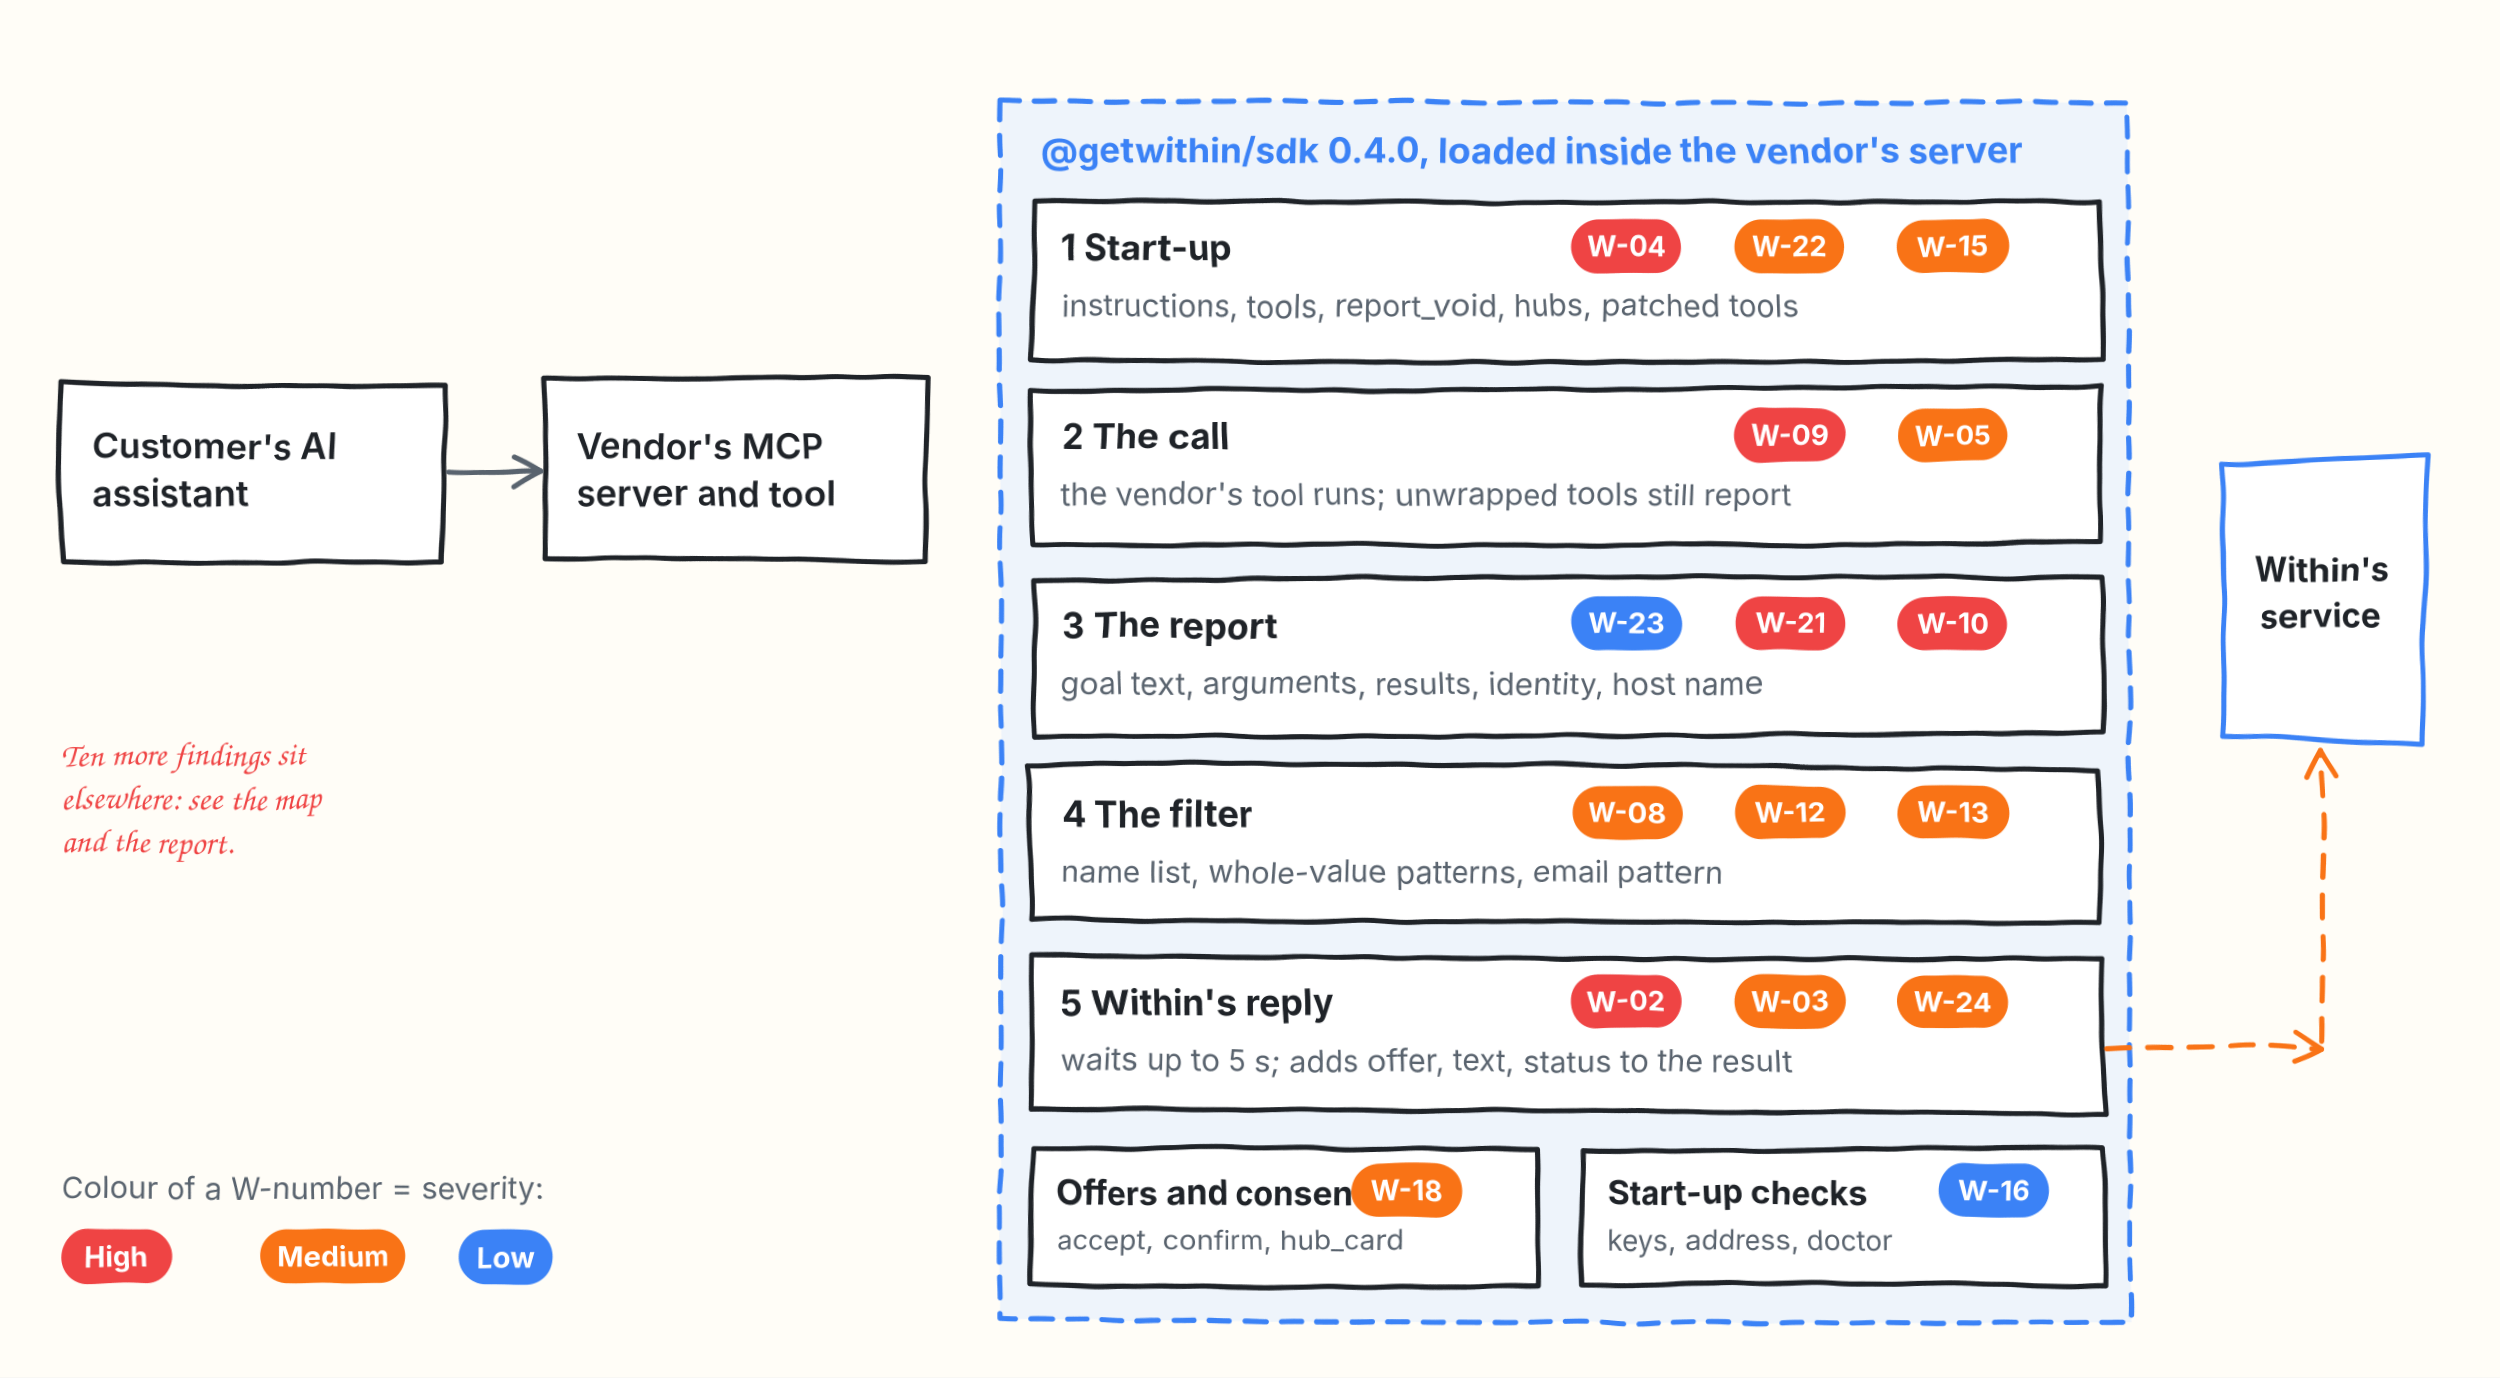
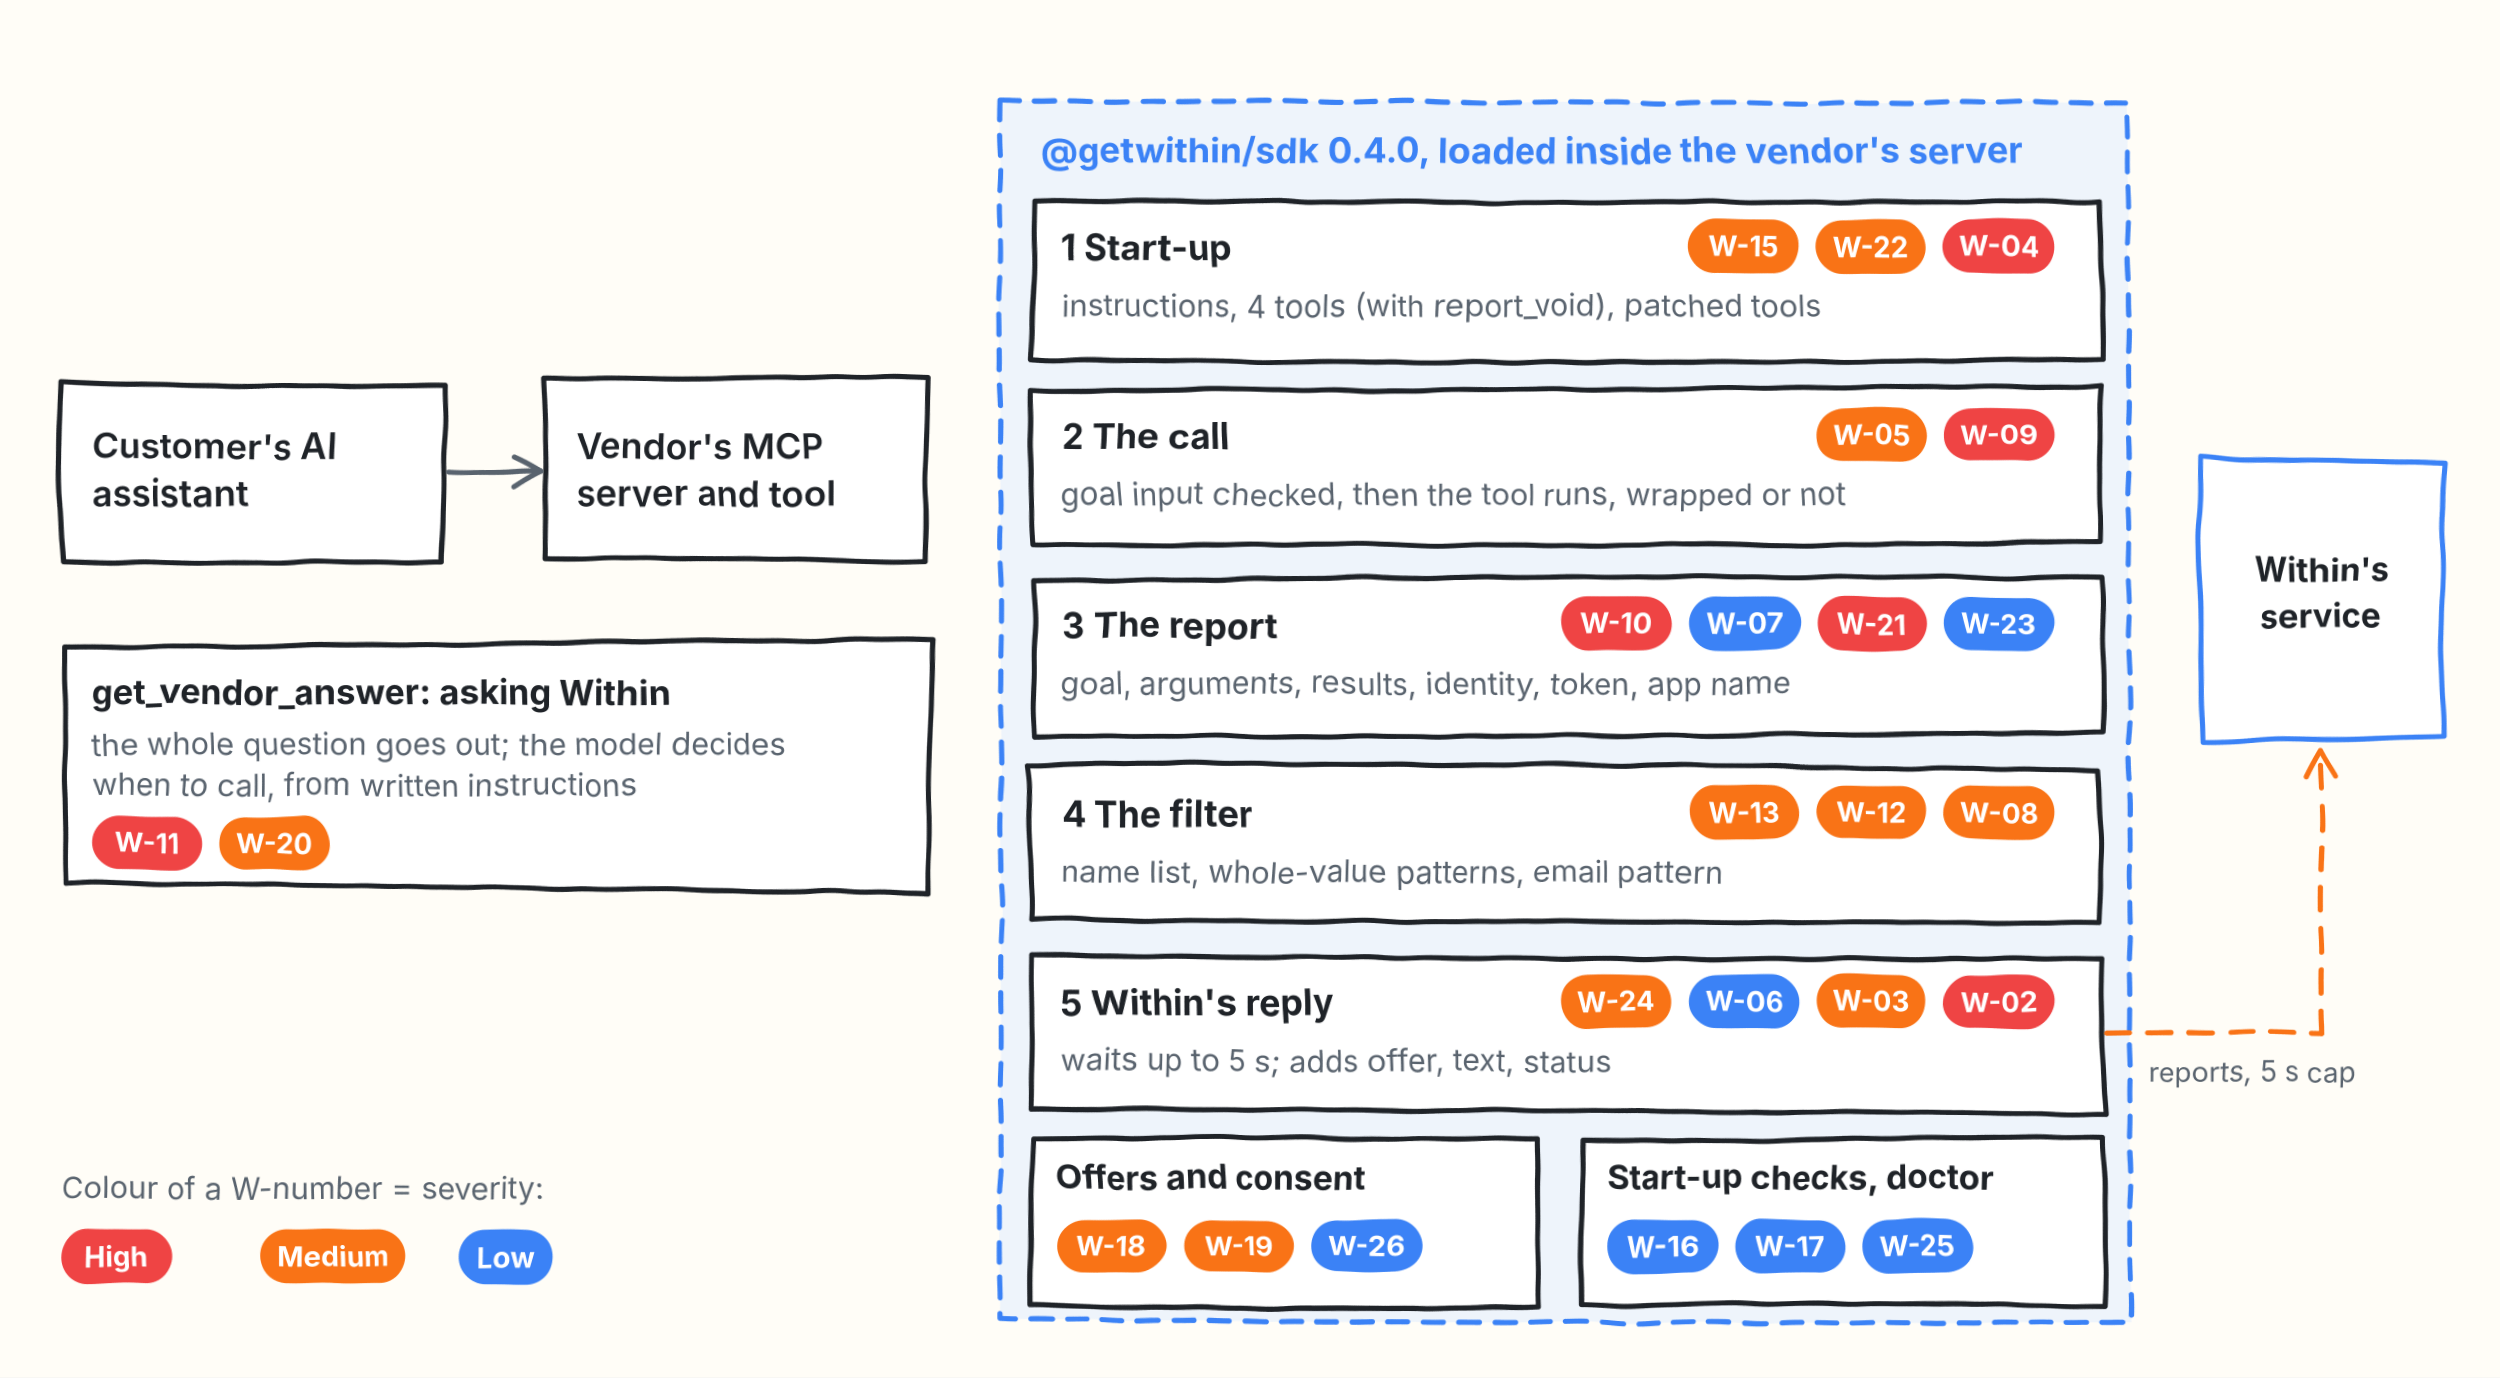
- <svg xmlns="http://www.w3.org/2000/svg" viewBox="0 0 980 540" role="img" aria-label="One tool call through the Within SDK, with some findings marked">
+ <svg xmlns="http://www.w3.org/2000/svg" viewBox="0 0 980 540" role="img" aria-label="One tool call through the Within SDK, with all 24 findings marked">
  <defs>
    <filter id="wob" x="-5%" y="-5%" width="110%" height="110%">
      <feTurbulence type="fractalNoise" baseFrequency="0.035" numOctaves="2" seed="3" result="n" />
      <feDisplacementMap in="SourceGraphic" in2="n" scale="2.2" xChannelSelector="R" yChannelSelector="G" />
    </filter>
    <style>
.flow{stroke-dasharray:9 7;animation:dash 1.1s linear infinite}
.slow{stroke-dasharray:9 7;animation:dash 2.4s linear infinite}
@keyframes dash{to{stroke-dashoffset:-32}}
.pulse{transform-box:fill-box;transform-origin:center;animation:pulse 1.7s ease-in-out infinite}
@keyframes pulse{0%,100%{transform:scale(1);opacity:1}50%{transform:scale(1.08);opacity:.6}}
.grow{transform-box:fill-box;transform-origin:50% 100%;animation:grow 1.3s cubic-bezier(.2,.8,.2,1) both}
@keyframes grow{from{transform:scaleY(.02)}to{transform:scaleY(1)}}
.growx{transform-box:fill-box;transform-origin:0 50%;animation:growx 1.6s cubic-bezier(.2,.8,.2,1) both}
@keyframes growx{from{transform:scaleX(.02)}to{transform:scaleX(1)}}
.bob{animation:bob 2.2s ease-in-out infinite}
@keyframes bob{0%,100%{transform:translateY(0)}50%{transform:translateY(-4px)}}
.blink{animation:blink 1.4s steps(2,start) infinite}
@keyframes blink{50%{opacity:.15}}
@media (prefers-reduced-motion:reduce){*{animation:none!important}}</style>
  </defs>
  <rect width="980" height="540" fill="#fffdf7" />
  <g filter="url(#wob)">
    <path d="M24.0 149.8 Q99.7 152.7 174.9 150.8 Q174.0 185.8 173.4 220.3 Q100.6 220.1 25.0 220.9 Q22.2 183.3 24.0 149.8" fill="#fff" stroke="#1f2328" stroke-width="2" stroke-linecap="round" stroke-linejoin="round" />
    <text x="36" y="180" font-family="system-ui,-apple-system,'Segoe UI',sans-serif" font-size="14" fill="#1f2328" font-weight="600">
      <tspan x="36" dy="0">Customer's AI</tspan>
      <tspan x="36" dy="18.48">assistant</tspan>
    </text>
    <path d="M212.8 148.7 Q289.3 147.9 363.9 148.0 Q362.5 185.5 363.3 220.1 Q287.1 218.7 213.7 218.7 Q214.7 184.5 212.8 148.7" fill="#fff" stroke="#1f2328" stroke-width="2" stroke-linecap="round" stroke-linejoin="round" />
    <text x="226" y="180" font-family="system-ui,-apple-system,'Segoe UI',sans-serif" font-size="14" fill="#1f2328" font-weight="600">
      <tspan x="226" dy="0">Vendor's MCP</tspan>
      <tspan x="226" dy="18.48">server and tool</tspan>
    </text>
    <path d="M176 185 Q191.7 185.5 212 185" fill="none" stroke="#59636e" stroke-width="2" stroke-linecap="round" />
    <path d="M201.6 191.0 L212 185 L201.3 179.5" fill="none" stroke="#59636e" stroke-width="2" stroke-linecap="round" stroke-linejoin="round" />
    <path d="M391.7 39.2 Q615.0 40.4 834.1 39.9 Q834.7 280.3 835.2 518.3 Q612.9 519.2 391.9 516.9 Q392.9 278.5 391.7 39.2" fill="#eef4fb" stroke="#3b82f6" stroke-width="2" stroke-dasharray="8 6" stroke-linecap="round" stroke-linejoin="round" />
    <text x="408" y="64" font-family="system-ui,-apple-system,'Segoe UI',sans-serif" font-size="14" fill="#3b82f6" font-weight="700">
      <tspan x="408" dy="0">@getwithin/sdk 0.4.0, loaded inside the vendor's server</tspan>
    </text>
    <path d="M405.8 78.5 Q612.4 80.0 823.1 78.8 Q824.9 111.5 824.5 140.8 Q614.8 143.3 403.9 140.9 Q405.1 111.2 405.8 78.5" fill="#fff" stroke="#1f2328" stroke-width="2" stroke-linecap="round" stroke-linejoin="round" />
    <text x="416" y="102" font-family="system-ui,-apple-system,'Segoe UI',sans-serif" font-size="14" fill="#1f2328" font-weight="700">
      <tspan x="416" dy="0">1  Start-up</tspan>
    </text>
    <text x="416" y="124" font-family="system-ui,-apple-system,'Segoe UI',sans-serif" font-size="12" fill="#59636e">
-       <tspan x="416" dy="0">instructions, tools, report_void, hubs, patched tools</tspan>
+       <tspan x="416" dy="0">instructions, 4 tools (with report_void), patched tools</tspan>
    </text>
-     <rect x="744" y="86" width="43.3" height="21" rx="10.5" fill="#f97316" />
-     <text x="765.6" y="100.46" text-anchor="middle" font-family="system-ui,-apple-system,'Segoe UI',sans-serif" font-size="11" font-weight="700" fill="#fff">W-15</text>
-     <rect x="680" y="86" width="43.3" height="21" rx="10.5" fill="#f97316" />
-     <text x="701.6" y="100.46" text-anchor="middle" font-family="system-ui,-apple-system,'Segoe UI',sans-serif" font-size="11" font-weight="700" fill="#fff">W-22</text>
-     <rect x="616" y="86" width="43.3" height="21" rx="10.5" fill="#ef4444" />
-     <text x="637.6" y="100.46" text-anchor="middle" font-family="system-ui,-apple-system,'Segoe UI',sans-serif" font-size="11" font-weight="700" fill="#fff">W-04</text>
+     <rect x="662" y="86" width="43.3" height="21" rx="10.5" fill="#f97316" />
+     <text x="683.6" y="100.46" text-anchor="middle" font-family="system-ui,-apple-system,'Segoe UI',sans-serif" font-size="11" font-weight="700" fill="#fff">W-15</text>
+     <rect x="712" y="86" width="43.3" height="21" rx="10.5" fill="#f97316" />
+     <text x="733.6" y="100.46" text-anchor="middle" font-family="system-ui,-apple-system,'Segoe UI',sans-serif" font-size="11" font-weight="700" fill="#fff">W-22</text>
+     <rect x="762" y="86" width="43.3" height="21" rx="10.5" fill="#ef4444" />
+     <text x="783.6" y="100.46" text-anchor="middle" font-family="system-ui,-apple-system,'Segoe UI',sans-serif" font-size="11" font-weight="700" fill="#fff">W-04</text>
    <path d="M404.0 153.0 Q615.1 153.1 823.8 151.3 Q822.3 184.5 823.2 212.7 Q614.8 214.4 405.3 213.4 Q403.0 182.3 404.0 153.0" fill="#fff" stroke="#1f2328" stroke-width="2" stroke-linecap="round" stroke-linejoin="round" />
    <text x="416" y="176" font-family="system-ui,-apple-system,'Segoe UI',sans-serif" font-size="14" fill="#1f2328" font-weight="700">
      <tspan x="416" dy="0">2  The call</tspan>
    </text>
    <text x="416" y="198" font-family="system-ui,-apple-system,'Segoe UI',sans-serif" font-size="12" fill="#59636e">
-       <tspan x="416" dy="0">the vendor's tool runs; unwrapped tools still report</tspan>
+       <tspan x="416" dy="0">goal input checked, then the tool runs, wrapped or not</tspan>
    </text>
-     <rect x="744" y="160" width="43.3" height="21" rx="10.5" fill="#f97316" />
-     <text x="765.6" y="174.46" text-anchor="middle" font-family="system-ui,-apple-system,'Segoe UI',sans-serif" font-size="11" font-weight="700" fill="#fff">W-05</text>
-     <rect x="680" y="160" width="43.3" height="21" rx="10.5" fill="#ef4444" />
-     <text x="701.6" y="174.46" text-anchor="middle" font-family="system-ui,-apple-system,'Segoe UI',sans-serif" font-size="11" font-weight="700" fill="#fff">W-09</text>
+     <rect x="712" y="160" width="43.3" height="21" rx="10.5" fill="#f97316" />
+     <text x="733.6" y="174.46" text-anchor="middle" font-family="system-ui,-apple-system,'Segoe UI',sans-serif" font-size="11" font-weight="700" fill="#fff">W-05</text>
+     <rect x="762" y="160" width="43.3" height="21" rx="10.5" fill="#ef4444" />
+     <text x="783.6" y="174.46" text-anchor="middle" font-family="system-ui,-apple-system,'Segoe UI',sans-serif" font-size="11" font-weight="700" fill="#fff">W-09</text>
    <path d="M405.3 227.9 Q616.2 225.1 824.0 226.6 Q824.6 256.0 824.5 287.0 Q617.4 289.2 405.6 288.6 Q405.4 256.7 405.3 227.9" fill="#fff" stroke="#1f2328" stroke-width="2" stroke-linecap="round" stroke-linejoin="round" />
    <text x="416" y="250" font-family="system-ui,-apple-system,'Segoe UI',sans-serif" font-size="14" fill="#1f2328" font-weight="700">
      <tspan x="416" dy="0">3  The report</tspan>
    </text>
    <text x="416" y="272" font-family="system-ui,-apple-system,'Segoe UI',sans-serif" font-size="12" fill="#59636e">
-       <tspan x="416" dy="0">goal text, arguments, results, identity, host name</tspan>
+       <tspan x="416" dy="0">goal, arguments, results, identity, token, app name</tspan>
    </text>
-     <rect x="744" y="234" width="43.3" height="21" rx="10.5" fill="#ef4444" />
-     <text x="765.6" y="248.46" text-anchor="middle" font-family="system-ui,-apple-system,'Segoe UI',sans-serif" font-size="11" font-weight="700" fill="#fff">W-10</text>
-     <rect x="680" y="234" width="43.3" height="21" rx="10.5" fill="#ef4444" />
-     <text x="701.6" y="248.46" text-anchor="middle" font-family="system-ui,-apple-system,'Segoe UI',sans-serif" font-size="11" font-weight="700" fill="#fff">W-21</text>
-     <rect x="616" y="234" width="43.3" height="21" rx="10.5" fill="#3b82f6" />
-     <text x="637.6" y="248.46" text-anchor="middle" font-family="system-ui,-apple-system,'Segoe UI',sans-serif" font-size="11" font-weight="700" fill="#fff">W-23</text>
+     <rect x="612" y="234" width="43.3" height="21" rx="10.5" fill="#ef4444" />
+     <text x="633.6" y="248.46" text-anchor="middle" font-family="system-ui,-apple-system,'Segoe UI',sans-serif" font-size="11" font-weight="700" fill="#fff">W-10</text>
+     <rect x="662" y="234" width="43.3" height="21" rx="10.5" fill="#3b82f6" />
+     <text x="683.6" y="248.46" text-anchor="middle" font-family="system-ui,-apple-system,'Segoe UI',sans-serif" font-size="11" font-weight="700" fill="#fff">W-07</text>
+     <rect x="712" y="234" width="43.3" height="21" rx="10.5" fill="#ef4444" />
+     <text x="733.6" y="248.46" text-anchor="middle" font-family="system-ui,-apple-system,'Segoe UI',sans-serif" font-size="11" font-weight="700" fill="#fff">W-21</text>
+     <rect x="762" y="234" width="43.3" height="21" rx="10.5" fill="#3b82f6" />
+     <text x="783.6" y="248.46" text-anchor="middle" font-family="system-ui,-apple-system,'Segoe UI',sans-serif" font-size="11" font-weight="700" fill="#fff">W-23</text>
    <path d="M402.4 299.8 Q612.7 298.9 822.8 301.9 Q824.1 334.3 822.6 361.9 Q613.4 361.6 404.2 360.7 Q404.9 329.5 402.4 299.8" fill="#fff" stroke="#1f2328" stroke-width="2" stroke-linecap="round" stroke-linejoin="round" />
    <text x="416" y="324" font-family="system-ui,-apple-system,'Segoe UI',sans-serif" font-size="14" fill="#1f2328" font-weight="700">
      <tspan x="416" dy="0">4  The filter</tspan>
    </text>
    <text x="416" y="346" font-family="system-ui,-apple-system,'Segoe UI',sans-serif" font-size="12" fill="#59636e">
      <tspan x="416" dy="0">name list, whole-value patterns, email pattern</tspan>
    </text>
-     <rect x="744" y="308" width="43.3" height="21" rx="10.5" fill="#f97316" />
-     <text x="765.6" y="322.46" text-anchor="middle" font-family="system-ui,-apple-system,'Segoe UI',sans-serif" font-size="11" font-weight="700" fill="#fff">W-13</text>
-     <rect x="680" y="308" width="43.3" height="21" rx="10.5" fill="#f97316" />
-     <text x="701.6" y="322.46" text-anchor="middle" font-family="system-ui,-apple-system,'Segoe UI',sans-serif" font-size="11" font-weight="700" fill="#fff">W-12</text>
-     <rect x="616" y="308" width="43.3" height="21" rx="10.5" fill="#f97316" />
-     <text x="637.6" y="322.46" text-anchor="middle" font-family="system-ui,-apple-system,'Segoe UI',sans-serif" font-size="11" font-weight="700" fill="#fff">W-08</text>
+     <rect x="662" y="308" width="43.3" height="21" rx="10.5" fill="#f97316" />
+     <text x="683.6" y="322.46" text-anchor="middle" font-family="system-ui,-apple-system,'Segoe UI',sans-serif" font-size="11" font-weight="700" fill="#fff">W-13</text>
+     <rect x="712" y="308" width="43.3" height="21" rx="10.5" fill="#f97316" />
+     <text x="733.6" y="322.46" text-anchor="middle" font-family="system-ui,-apple-system,'Segoe UI',sans-serif" font-size="11" font-weight="700" fill="#fff">W-12</text>
+     <rect x="762" y="308" width="43.3" height="21" rx="10.5" fill="#f97316" />
+     <text x="783.6" y="322.46" text-anchor="middle" font-family="system-ui,-apple-system,'Segoe UI',sans-serif" font-size="11" font-weight="700" fill="#fff">W-08</text>
    <path d="M404.6 374.4 Q613.5 376.4 824.1 375.6 Q823.2 404.1 825.6 436.8 Q616.3 435.5 404.3 434.5 Q404.8 404.8 404.6 374.4" fill="#fff" stroke="#1f2328" stroke-width="2" stroke-linecap="round" stroke-linejoin="round" />
    <text x="416" y="398" font-family="system-ui,-apple-system,'Segoe UI',sans-serif" font-size="14" fill="#1f2328" font-weight="700">
      <tspan x="416" dy="0">5  Within's reply</tspan>
    </text>
    <text x="416" y="420" font-family="system-ui,-apple-system,'Segoe UI',sans-serif" font-size="12" fill="#59636e">
-       <tspan x="416" dy="0">waits up to 5 s; adds offer, text, status to the result</tspan>
+       <tspan x="416" dy="0">waits up to 5 s; adds offer, text, status</tspan>
    </text>
-     <rect x="744" y="382" width="43.3" height="21" rx="10.5" fill="#f97316" />
-     <text x="765.6" y="396.46" text-anchor="middle" font-family="system-ui,-apple-system,'Segoe UI',sans-serif" font-size="11" font-weight="700" fill="#fff">W-24</text>
-     <rect x="680" y="382" width="43.3" height="21" rx="10.5" fill="#f97316" />
-     <text x="701.6" y="396.46" text-anchor="middle" font-family="system-ui,-apple-system,'Segoe UI',sans-serif" font-size="11" font-weight="700" fill="#fff">W-03</text>
-     <rect x="616" y="382" width="43.3" height="21" rx="10.5" fill="#ef4444" />
-     <text x="637.6" y="396.46" text-anchor="middle" font-family="system-ui,-apple-system,'Segoe UI',sans-serif" font-size="11" font-weight="700" fill="#fff">W-02</text>
-     <path d="M405.6 450.0 Q504.5 449.5 602.7 450.9 Q602.7 477.6 603.2 504.4 Q504.8 505.9 403.7 503.6 Q403.4 476.8 405.6 450.0" fill="#fff" stroke="#1f2328" stroke-width="2" stroke-linecap="round" stroke-linejoin="round" />
-     <text x="414" y="472" font-family="system-ui,-apple-system,'Segoe UI',sans-serif" font-size="13" fill="#1f2328" font-weight="700">
+     <rect x="612" y="382" width="43.3" height="21" rx="10.5" fill="#f97316" />
+     <text x="633.6" y="396.46" text-anchor="middle" font-family="system-ui,-apple-system,'Segoe UI',sans-serif" font-size="11" font-weight="700" fill="#fff">W-24</text>
+     <rect x="662" y="382" width="43.3" height="21" rx="10.5" fill="#3b82f6" />
+     <text x="683.6" y="396.46" text-anchor="middle" font-family="system-ui,-apple-system,'Segoe UI',sans-serif" font-size="11" font-weight="700" fill="#fff">W-06</text>
+     <rect x="712" y="382" width="43.3" height="21" rx="10.5" fill="#f97316" />
+     <text x="733.6" y="396.46" text-anchor="middle" font-family="system-ui,-apple-system,'Segoe UI',sans-serif" font-size="11" font-weight="700" fill="#fff">W-03</text>
+     <rect x="762" y="382" width="43.3" height="21" rx="10.5" fill="#ef4444" />
+     <text x="783.6" y="396.46" text-anchor="middle" font-family="system-ui,-apple-system,'Segoe UI',sans-serif" font-size="11" font-weight="700" fill="#fff">W-02</text>
+     <path d="M405.6 446.0 Q504.5 445.5 602.7 446.9 Q602.7 479.6 603.2 512.4 Q504.8 513.9 403.7 511.6 Q403.4 478.8 405.6 446.0" fill="#fff" stroke="#1f2328" stroke-width="2" stroke-linecap="round" stroke-linejoin="round" />
+     <text x="414" y="466" font-family="system-ui,-apple-system,'Segoe UI',sans-serif" font-size="13" fill="#1f2328" font-weight="700">
      <tspan x="414" dy="0">Offers and consent</tspan>
    </text>
-     <text x="414" y="490" font-family="system-ui,-apple-system,'Segoe UI',sans-serif" font-size="11" fill="#59636e">
-       <tspan x="414" dy="0">accept, confirm, hub_card</tspan>
+     <rect x="414" y="478" width="43.3" height="21" rx="10.5" fill="#f97316" />
+     <text x="435.6" y="492.46" text-anchor="middle" font-family="system-ui,-apple-system,'Segoe UI',sans-serif" font-size="11" font-weight="700" fill="#fff">W-18</text>
+     <rect x="464" y="478" width="43.3" height="21" rx="10.5" fill="#f97316" />
+     <text x="485.6" y="492.46" text-anchor="middle" font-family="system-ui,-apple-system,'Segoe UI',sans-serif" font-size="11" font-weight="700" fill="#fff">W-19</text>
+     <rect x="514" y="478" width="43.3" height="21" rx="10.5" fill="#3b82f6" />
+     <text x="535.6" y="492.46" text-anchor="middle" font-family="system-ui,-apple-system,'Segoe UI',sans-serif" font-size="11" font-weight="700" fill="#fff">W-26</text>
+     <path d="M620.9 447.4 Q720.7 446.8 824.5 445.9 Q825.6 477.8 825.2 512.1 Q721.8 510.0 620.3 511.8 Q619.7 479.9 620.9 447.4" fill="#fff" stroke="#1f2328" stroke-width="2" stroke-linecap="round" stroke-linejoin="round" />
+     <text x="630" y="466" font-family="system-ui,-apple-system,'Segoe UI',sans-serif" font-size="13" fill="#1f2328" font-weight="700">
+       <tspan x="630" dy="0">Start-up checks, doctor</tspan>
    </text>
-     <rect x="530" y="456" width="43.3" height="21" rx="10.5" fill="#f97316" />
-     <text x="551.6" y="470.46" text-anchor="middle" font-family="system-ui,-apple-system,'Segoe UI',sans-serif" font-size="11" font-weight="700" fill="#fff">W-18</text>
-     <path d="M620.9 451.4 Q720.7 450.8 824.5 449.9 Q825.6 475.8 825.2 504.1 Q721.8 502.0 620.3 503.8 Q619.7 477.9 620.9 451.4" fill="#fff" stroke="#1f2328" stroke-width="2" stroke-linecap="round" stroke-linejoin="round" />
-     <text x="630" y="472" font-family="system-ui,-apple-system,'Segoe UI',sans-serif" font-size="13" fill="#1f2328" font-weight="700">
-       <tspan x="630" dy="0">Start-up checks</tspan>
+     <rect x="630" y="478" width="43.3" height="21" rx="10.5" fill="#3b82f6" />
+     <text x="651.6" y="492.46" text-anchor="middle" font-family="system-ui,-apple-system,'Segoe UI',sans-serif" font-size="11" font-weight="700" fill="#fff">W-16</text>
+     <rect x="680" y="478" width="43.3" height="21" rx="10.5" fill="#3b82f6" />
+     <text x="701.6" y="492.46" text-anchor="middle" font-family="system-ui,-apple-system,'Segoe UI',sans-serif" font-size="11" font-weight="700" fill="#fff">W-17</text>
+     <rect x="730" y="478" width="43.3" height="21" rx="10.5" fill="#3b82f6" />
+     <text x="751.6" y="492.46" text-anchor="middle" font-family="system-ui,-apple-system,'Segoe UI',sans-serif" font-size="11" font-weight="700" fill="#fff">W-25</text>
+     <path d="M25.3 253.8 Q198.0 252.6 366.0 250.6 Q363.7 298.6 363.6 350.0 Q193.4 347.8 25.6 346.1 Q25.8 300.1 25.3 253.8" fill="#fff" stroke="#1f2328" stroke-width="2" stroke-linecap="round" stroke-linejoin="round" />
+     <text x="36" y="276" font-family="system-ui,-apple-system,'Segoe UI',sans-serif" font-size="13.5" fill="#1f2328" font-weight="700">
+       <tspan x="36" dy="0">get_vendor_answer: asking Within</tspan>
    </text>
-     <text x="630" y="490" font-family="system-ui,-apple-system,'Segoe UI',sans-serif" font-size="11" fill="#59636e">
-       <tspan x="630" dy="0">keys, address, doctor</tspan>
+     <text x="36" y="296" font-family="system-ui,-apple-system,'Segoe UI',sans-serif" font-size="12" fill="#59636e">
+       <tspan x="36" dy="0">the whole question goes out; the model decides</tspan>
    </text>
-     <rect x="760" y="456" width="43.3" height="21" rx="10.5" fill="#3b82f6" />
-     <text x="781.6" y="470.46" text-anchor="middle" font-family="system-ui,-apple-system,'Segoe UI',sans-serif" font-size="11" font-weight="700" fill="#fff">W-16</text>
-     <path d="M871.3 181.8 Q914.0 180.6 952.0 178.6 Q949.7 233.6 949.6 292.0 Q909.4 289.8 871.6 288.1 Q871.8 235.1 871.3 181.8" fill="#fff" stroke="#3b82f6" stroke-width="2" stroke-linecap="round" stroke-linejoin="round" />
+     <text x="36" y="312" font-family="system-ui,-apple-system,'Segoe UI',sans-serif" font-size="12" fill="#59636e">
+       <tspan x="36" dy="0">when to call, from written instructions</tspan>
+     </text>
+     <rect x="36" y="320" width="43.3" height="21" rx="10.5" fill="#ef4444" />
+     <text x="57.6" y="334.46" text-anchor="middle" font-family="system-ui,-apple-system,'Segoe UI',sans-serif" font-size="11" font-weight="700" fill="#fff">W-11</text>
+     <rect x="86" y="320" width="43.3" height="21" rx="10.5" fill="#f97316" />
+     <text x="107.6" y="334.46" text-anchor="middle" font-family="system-ui,-apple-system,'Segoe UI',sans-serif" font-size="11" font-weight="700" fill="#fff">W-20</text>
+     <path d="M862.8 179.0 Q908.5 181.3 958.8 181.6 Q955.9 232.9 958.0 288.9 Q910.8 289.8 863.7 290.6 Q861.1 233.8 862.8 179.0" fill="#fff" stroke="#3b82f6" stroke-width="2" stroke-linecap="round" stroke-linejoin="round" />
    <text x="910" y="228" font-family="system-ui,-apple-system,'Segoe UI',sans-serif" font-size="13" fill="#1f2328" font-weight="700" text-anchor="middle">
      <tspan x="910" dy="0">Within's</tspan>
    </text>
    <text x="910" y="246" font-family="system-ui,-apple-system,'Segoe UI',sans-serif" font-size="13" fill="#1f2328" font-weight="700" text-anchor="middle">
      <tspan x="910" dy="0">service</tspan>
    </text>
-     <path d="M826 411 Q869.7 409.0 910 411" fill="none" stroke="#f97316" stroke-width="2" stroke-linecap="round" class="flow" />
-     <path d="M899.2 416.2 L910 411 L899.8 404.7" fill="none" stroke="#f97316" stroke-width="2" stroke-linecap="round" stroke-linejoin="round" />
-     <path d="M910 408 Q911.7 354.1 910 294" fill="none" stroke="#f97316" stroke-width="2" stroke-linecap="round" class="flow" />
-     <path d="M916.0 304.4 L910 294 L904.5 304.7" fill="none" stroke="#f97316" stroke-width="2" stroke-linecap="round" stroke-linejoin="round" />
-     <text x="24" y="300" font-family="'Bradley Hand','Segoe Print','Marker Felt','Comic Sans MS',cursive" font-size="13" fill="#ef4444">
-       <tspan x="24" dy="0">Ten more findings sit</tspan>
-       <tspan x="24" dy="17.16">elsewhere: see the map</tspan>
-       <tspan x="24" dy="17.16">and the report.</tspan>
+     <path d="M826 405 Q872.0 404.1 910 405" fill="none" stroke="#f97316" stroke-width="2" stroke-linecap="round" class="flow" />
+     <path d="M910 405 Q910.1 350.2 910 294" fill="none" stroke="#f97316" stroke-width="2" stroke-linecap="round" class="flow" />
+     <path d="M915.8 304.5 L910 294 L904.3 304.5" fill="none" stroke="#f97316" stroke-width="2" stroke-linecap="round" stroke-linejoin="round" />
+     <text x="842" y="424" font-family="system-ui,-apple-system,'Segoe UI',sans-serif" font-size="11" fill="#59636e">
+       <tspan x="842" dy="0">reports, 5 s cap</tspan>
    </text>
    <text x="24" y="470" font-family="system-ui,-apple-system,'Segoe UI',sans-serif" font-size="12" fill="#59636e">
      <tspan x="24" dy="0">Colour of a W-number = severity:</tspan>
    </text>
    <rect x="24" y="482" width="43.3" height="21" rx="10.5" fill="#ef4444" />
    <text x="45.6" y="496.46" text-anchor="middle" font-family="system-ui,-apple-system,'Segoe UI',sans-serif" font-size="11" font-weight="700" fill="#fff">High</text>
    <rect x="102" y="482" width="56.9" height="21" rx="10.5" fill="#f97316" />
    <text x="130.5" y="496.46" text-anchor="middle" font-family="system-ui,-apple-system,'Segoe UI',sans-serif" font-size="11" font-weight="700" fill="#fff">Medium</text>
    <rect x="180" y="482" width="36.5" height="21" rx="10.5" fill="#3b82f6" />
    <text x="198.2" y="496.46" text-anchor="middle" font-family="system-ui,-apple-system,'Segoe UI',sans-serif" font-size="11" font-weight="700" fill="#fff">Low</text>
  </g>
</svg>
